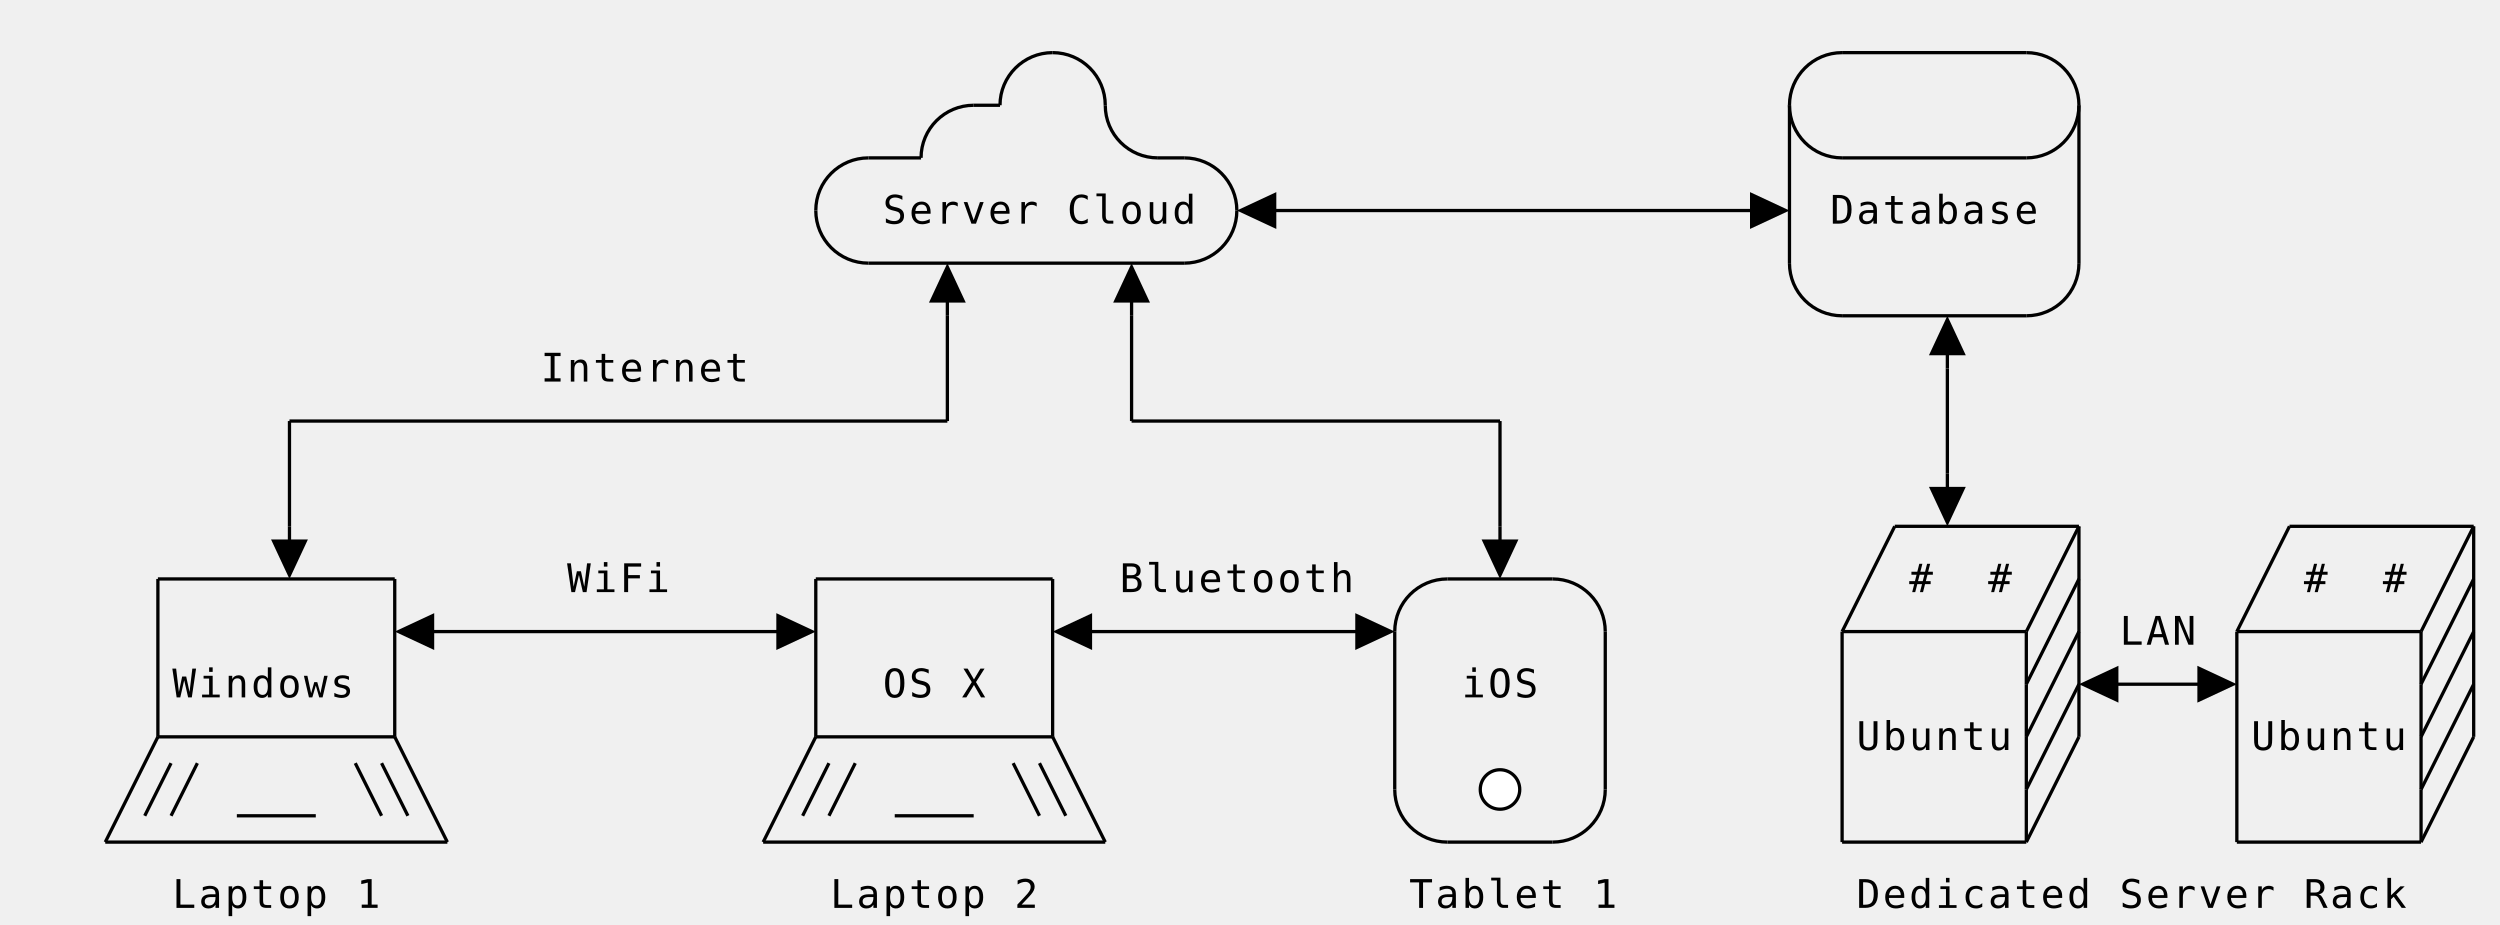
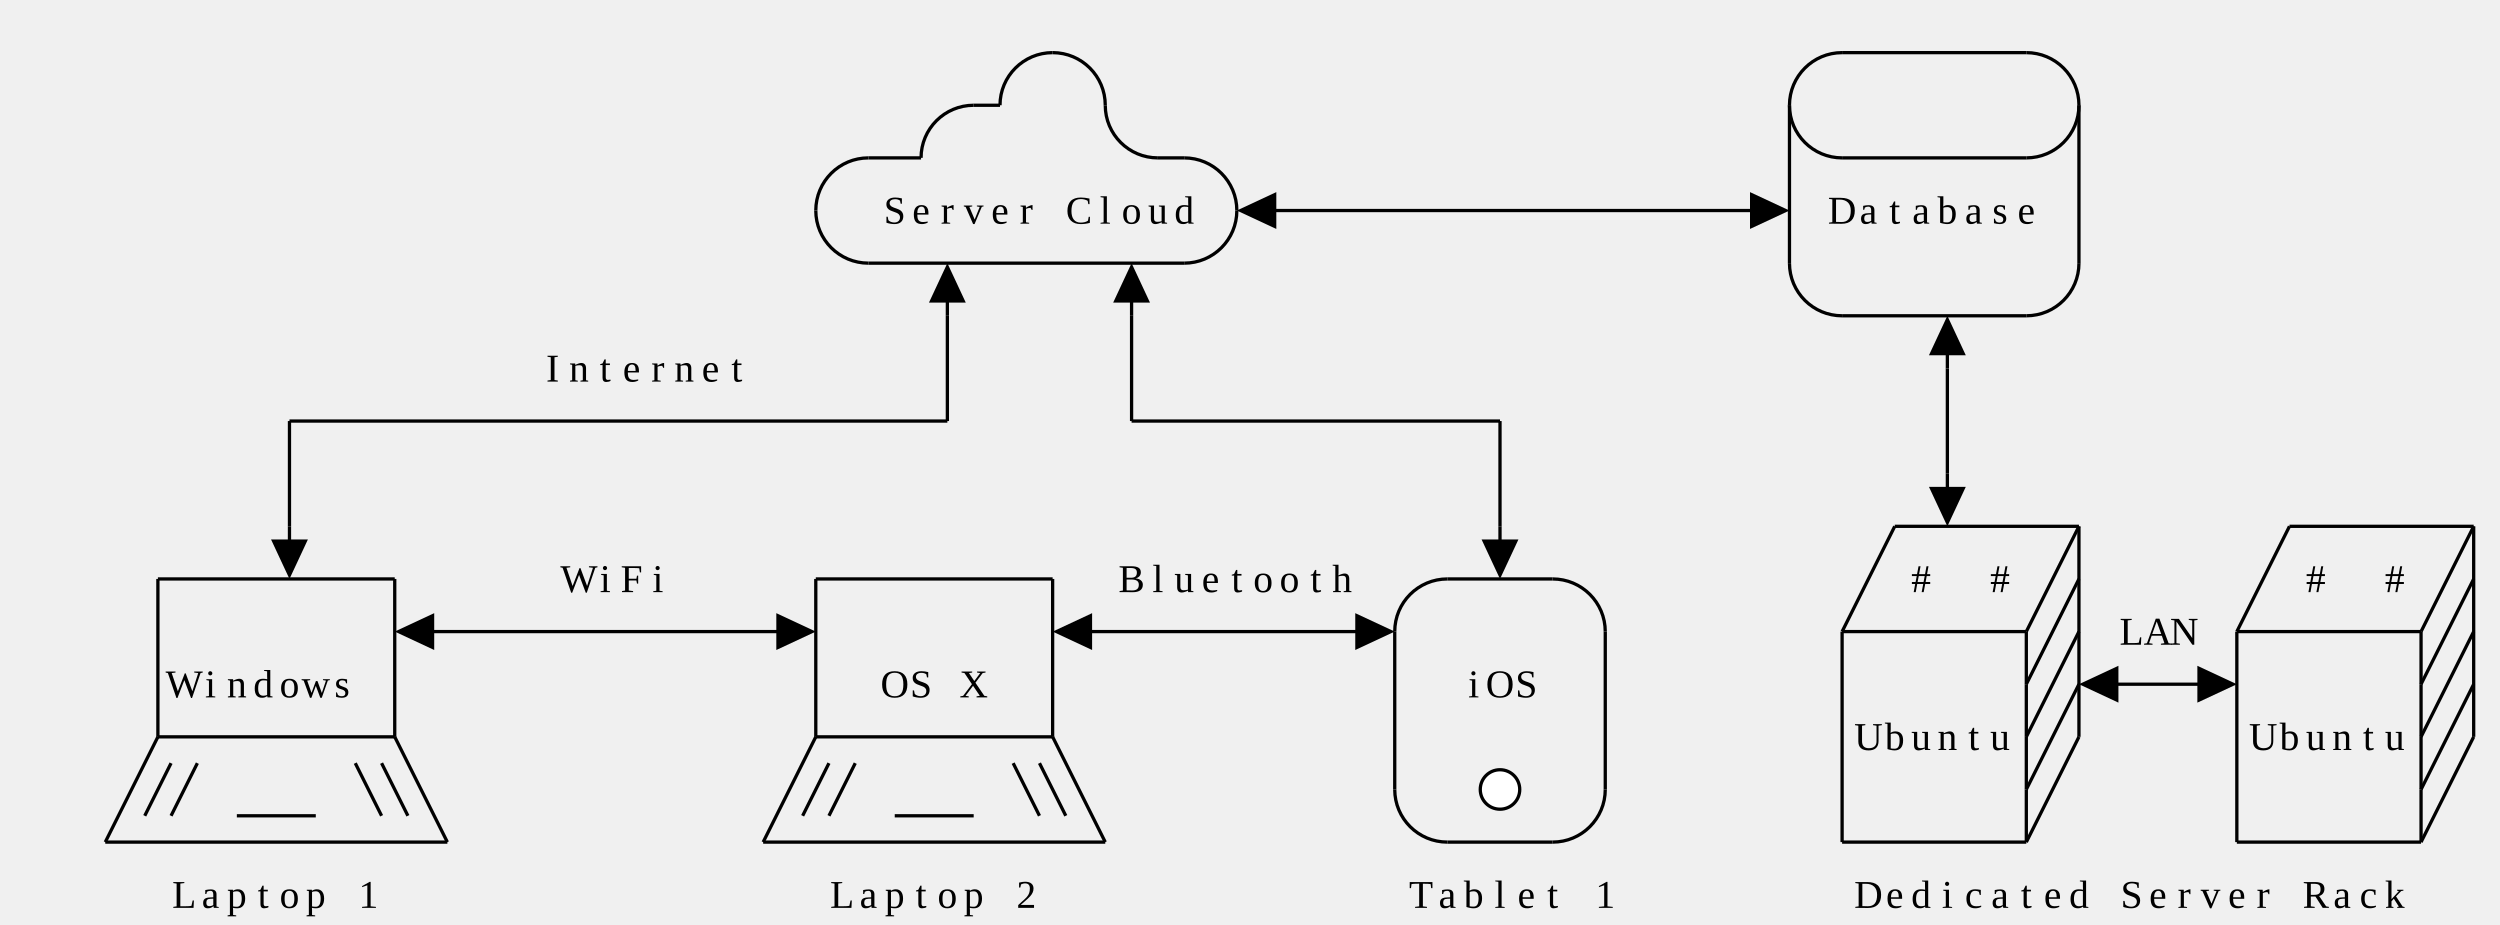
<svg xmlns="http://www.w3.org/2000/svg" class="diagram" version="1.1" height="281" width="760">
  <g transform="translate(8,16)">
-     <path d="M 552,0 L 608,0" style="fill:none;stroke:#000;" />
-     <path d="M 288,16 L 296,16" style="fill:none;stroke:#000;" />
-     <path d="M 256,32 L 272,32" style="fill:none;stroke:#000;" />
-     <path d="M 344,32 L 352,32" style="fill:none;stroke:#000;" />
-     <path d="M 552,32 L 608,32" style="fill:none;stroke:#000;" />
-     <path d="M 376,48 L 528,48" style="fill:none;stroke:#000;" />
-     <path d="M 256,64 L 352,64" style="fill:none;stroke:#000;" />
-     <path d="M 552,80 L 608,80" style="fill:none;stroke:#000;" />
-     <path d="M 80,112 L 280,112" style="fill:none;stroke:#000;" />
-     <path d="M 336,112 L 448,112" style="fill:none;stroke:#000;" />
-     <path d="M 568,144 L 624,144" style="fill:none;stroke:#000;" />
-     <path d="M 688,144 L 744,144" style="fill:none;stroke:#000;" />
-     <path d="M 40,160 L 112,160" style="fill:none;stroke:#000;" />
-     <path d="M 240,160 L 312,160" style="fill:none;stroke:#000;" />
-     <path d="M 432,160 L 464,160" style="fill:none;stroke:#000;" />
-     <path d="M 120,176 L 232,176" style="fill:none;stroke:#000;" />
-     <path d="M 320,176 L 408,176" style="fill:none;stroke:#000;" />
-     <path d="M 552,176 L 608,176" style="fill:none;stroke:#000;" />
-     <path d="M 672,176 L 728,176" style="fill:none;stroke:#000;" />
-     <path d="M 632,192 L 664,192" style="fill:none;stroke:#000;" />
-     <path d="M 40,208 L 112,208" style="fill:none;stroke:#000;" />
-     <path d="M 240,208 L 312,208" style="fill:none;stroke:#000;" />
-     <path d="M 24,240 L 128,240" style="fill:none;stroke:#000;" />
-     <path d="M 224,240 L 328,240" style="fill:none;stroke:#000;" />
-     <path d="M 432,240 L 464,240" style="fill:none;stroke:#000;" />
-     <path d="M 552,240 L 608,240" style="fill:none;stroke:#000;" />
-     <path d="M 672,240 L 728,240" style="fill:none;stroke:#000;" />
-     <path d="M 64,232 L 88,232" style="fill:none;stroke:#000;" />
-     <path d="M 264,232 L 288,232" style="fill:none;stroke:#000;" />
-     <path d="M 40,160 L 40,208" style="fill:none;stroke:#000;" />
-     <path d="M 80,112 L 80,144" style="fill:none;stroke:#000;" />
-     <path d="M 112,160 L 112,208" style="fill:none;stroke:#000;" />
-     <path d="M 240,160 L 240,208" style="fill:none;stroke:#000;" />
-     <path d="M 280,80 L 280,112" style="fill:none;stroke:#000;" />
-     <path d="M 312,160 L 312,208" style="fill:none;stroke:#000;" />
-     <path d="M 336,80 L 336,112" style="fill:none;stroke:#000;" />
-     <path d="M 416,176 L 416,224" style="fill:none;stroke:#000;" />
-     <path d="M 448,112 L 448,144" style="fill:none;stroke:#000;" />
-     <path d="M 480,176 L 480,224" style="fill:none;stroke:#000;" />
-     <path d="M 536,16 L 536,64" style="fill:none;stroke:#000;" />
-     <path d="M 552,176 L 552,240" style="fill:none;stroke:#000;" />
-     <path d="M 584,96 L 584,128" style="fill:none;stroke:#000;" />
-     <path d="M 608,176 L 608,192" style="fill:none;stroke:#000;" />
-     <path d="M 608,192 L 608,208" style="fill:none;stroke:#000;" />
-     <path d="M 608,208 L 608,224" style="fill:none;stroke:#000;" />
-     <path d="M 608,224 L 608,240" style="fill:none;stroke:#000;" />
-     <path d="M 624,16 L 624,64" style="fill:none;stroke:#000;" />
-     <path d="M 624,144 L 624,208" style="fill:none;stroke:#000;" />
-     <path d="M 672,176 L 672,240" style="fill:none;stroke:#000;" />
-     <path d="M 728,176 L 728,192" style="fill:none;stroke:#000;" />
-     <path d="M 728,192 L 728,208" style="fill:none;stroke:#000;" />
-     <path d="M 728,208 L 728,224" style="fill:none;stroke:#000;" />
-     <path d="M 728,224 L 728,240" style="fill:none;stroke:#000;" />
-     <path d="M 744,144 L 744,208" style="fill:none;stroke:#000;" />
-     <path d="M 24,240 L 40,208" style="fill:none;stroke:#000;" />
-     <path d="M 36,232 L 44,216" style="fill:none;stroke:#000;" />
-     <path d="M 44,232 L 52,216" style="fill:none;stroke:#000;" />
-     <path d="M 224,240 L 240,208" style="fill:none;stroke:#000;" />
-     <path d="M 236,232 L 244,216" style="fill:none;stroke:#000;" />
-     <path d="M 244,232 L 252,216" style="fill:none;stroke:#000;" />
-     <path d="M 552,176 L 568,144" style="fill:none;stroke:#000;" />
-     <path d="M 608,176 L 624,144" style="fill:none;stroke:#000;" />
-     <path d="M 608,192 L 624,160" style="fill:none;stroke:#000;" />
-     <path d="M 608,208 L 624,176" style="fill:none;stroke:#000;" />
-     <path d="M 608,224 L 624,192" style="fill:none;stroke:#000;" />
-     <path d="M 608,240 L 624,208" style="fill:none;stroke:#000;" />
-     <path d="M 672,176 L 688,144" style="fill:none;stroke:#000;" />
-     <path d="M 728,176 L 744,144" style="fill:none;stroke:#000;" />
-     <path d="M 728,192 L 744,160" style="fill:none;stroke:#000;" />
-     <path d="M 728,208 L 744,176" style="fill:none;stroke:#000;" />
-     <path d="M 728,224 L 744,192" style="fill:none;stroke:#000;" />
-     <path d="M 728,240 L 744,208" style="fill:none;stroke:#000;" />
-     <path d="M 100,216 L 108,232" style="fill:none;stroke:#000;" />
-     <path d="M 108,216 L 116,232" style="fill:none;stroke:#000;" />
-     <path d="M 112,208 L 128,240" style="fill:none;stroke:#000;" />
-     <path d="M 300,216 L 308,232" style="fill:none;stroke:#000;" />
-     <path d="M 308,216 L 316,232" style="fill:none;stroke:#000;" />
-     <path d="M 312,208 L 328,240" style="fill:none;stroke:#000;" />
-     <path d="M 80,144 L 80,152" style="fill:none;stroke:#000;" />
-     <polygon points="96,144 84,138.4 84,149.6" style="fill:#000" transform="rotate(90, 80, 144)" />
-     <polygon points="128,176 116,170.4 116,181.6" style="fill:#000" transform="rotate(180, 120, 176)" />
-     <polygon points="240,176 228,170.4 228,181.6" style="fill:#000" transform="rotate(0, 232, 176)" />
-     <path d="M 280,72 L 280,80" style="fill:none;stroke:#000;" />
-     <polygon points="296,80 284,74.4 284,85.6" style="fill:#000" transform="rotate(270, 280, 80)" />
-     <polygon points="328,176 316,170.4 316,181.6" style="fill:#000" transform="rotate(180, 320, 176)" />
-     <path d="M 336,72 L 336,80" style="fill:none;stroke:#000;" />
-     <polygon points="352,80 340,74.4 340,85.6" style="fill:#000" transform="rotate(270, 336, 80)" />
-     <polygon points="384,48 372,42.4 372,53.6" style="fill:#000" transform="rotate(180, 376, 48)" />
-     <polygon points="416,176 404,170.4 404,181.6" style="fill:#000" transform="rotate(0, 408, 176)" />
-     <path d="M 448,144 L 448,152" style="fill:none;stroke:#000;" />
-     <polygon points="464,144 452,138.4 452,149.6" style="fill:#000" transform="rotate(90, 448, 144)" />
-     <polygon points="536,48 524,42.4 524,53.6" style="fill:#000" transform="rotate(0, 528, 48)" />
-     <path d="M 584,88 L 584,96" style="fill:none;stroke:#000;" />
-     <polygon points="600,96 588,90.4 588,101.6" style="fill:#000" transform="rotate(270, 584, 96)" />
-     <path d="M 584,128 L 584,136" style="fill:none;stroke:#000;" />
-     <polygon points="600,128 588,122.4 588,133.6" style="fill:#000" transform="rotate(90, 584, 128)" />
-     <polygon points="640,192 628,186.4 628,197.6" style="fill:#000" transform="rotate(180, 632, 192)" />
-     <polygon points="672,192 660,186.4 660,197.6" style="fill:#000" transform="rotate(0, 664, 192)" />
-     <path d="M 312,0 A 16,16 0 0,0 296,16" style="fill:none;stroke:#000;" />
-     <path d="M 312,0 A 16,16 0 0,1 328,16" style="fill:none;stroke:#000;" />
-     <path d="M 552,0 A 16,16 0 0,0 536,16" style="fill:none;stroke:#000;" />
-     <path d="M 608,0 A 16,16 0 0,1 624,16" style="fill:none;stroke:#000;" />
-     <path d="M 288,16 A 16,16 0 0,0 272,32" style="fill:none;stroke:#000;" />
-     <path d="M 256,32 A 16,16 0 0,0 240,48" style="fill:none;stroke:#000;" />
-     <path d="M 328,16 A 16,16 0 0,0 344,32" style="fill:none;stroke:#000;" />
-     <path d="M 352,32 A 16,16 0 0,1 368,48" style="fill:none;stroke:#000;" />
-     <path d="M 536,16 A 16,16 0 0,0 552,32" style="fill:none;stroke:#000;" />
-     <path d="M 624,16 A 16,16 0 0,1 608,32" style="fill:none;stroke:#000;" />
-     <path d="M 240,48 A 16,16 0 0,0 256,64" style="fill:none;stroke:#000;" />
-     <path d="M 368,48 A 16,16 0 0,1 352,64" style="fill:none;stroke:#000;" />
-     <path d="M 536,64 A 16,16 0 0,0 552,80" style="fill:none;stroke:#000;" />
-     <path d="M 624,64 A 16,16 0 0,1 608,80" style="fill:none;stroke:#000;" />
-     <path d="M 432,160 A 16,16 0 0,0 416,176" style="fill:none;stroke:#000;" />
-     <path d="M 464,160 A 16,16 0 0,1 480,176" style="fill:none;stroke:#000;" />
-     <path d="M 416,224 A 16,16 0 0,0 432,240" style="fill:none;stroke:#000;" />
-     <path d="M 480,224 A 16,16 0 0,1 464,240" style="fill:none;stroke:#000;" />
-     <circle cx="448" cy="224" r="6" style="fill:#fff;stroke:#000;" />
-     <text text-anchor="middle" font-family="Menlo,Lucida Console,monospace" x="48" y="196" style="fill:#000;font-size:1em">W</text>
-     <text text-anchor="middle" font-family="Menlo,Lucida Console,monospace" x="48" y="260" style="fill:#000;font-size:1em">L</text>
-     <text text-anchor="middle" font-family="Menlo,Lucida Console,monospace" x="56" y="196" style="fill:#000;font-size:1em">i</text>
-     <text text-anchor="middle" font-family="Menlo,Lucida Console,monospace" x="56" y="260" style="fill:#000;font-size:1em">a</text>
-     <text text-anchor="middle" font-family="Menlo,Lucida Console,monospace" x="64" y="196" style="fill:#000;font-size:1em">n</text>
-     <text text-anchor="middle" font-family="Menlo,Lucida Console,monospace" x="64" y="260" style="fill:#000;font-size:1em">p</text>
-     <text text-anchor="middle" font-family="Menlo,Lucida Console,monospace" x="72" y="196" style="fill:#000;font-size:1em">d</text>
-     <text text-anchor="middle" font-family="Menlo,Lucida Console,monospace" x="72" y="260" style="fill:#000;font-size:1em">t</text>
-     <text text-anchor="middle" font-family="Menlo,Lucida Console,monospace" x="80" y="196" style="fill:#000;font-size:1em">o</text>
-     <text text-anchor="middle" font-family="Menlo,Lucida Console,monospace" x="80" y="260" style="fill:#000;font-size:1em">o</text>
-     <text text-anchor="middle" font-family="Menlo,Lucida Console,monospace" x="88" y="196" style="fill:#000;font-size:1em">w</text>
-     <text text-anchor="middle" font-family="Menlo,Lucida Console,monospace" x="88" y="260" style="fill:#000;font-size:1em">p</text>
-     <text text-anchor="middle" font-family="Menlo,Lucida Console,monospace" x="96" y="196" style="fill:#000;font-size:1em">s</text>
-     <text text-anchor="middle" font-family="Menlo,Lucida Console,monospace" x="104" y="260" style="fill:#000;font-size:1em">1</text>
-     <text text-anchor="middle" font-family="Menlo,Lucida Console,monospace" x="160" y="100" style="fill:#000;font-size:1em">I</text>
-     <text text-anchor="middle" font-family="Menlo,Lucida Console,monospace" x="168" y="100" style="fill:#000;font-size:1em">n</text>
-     <text text-anchor="middle" font-family="Menlo,Lucida Console,monospace" x="168" y="164" style="fill:#000;font-size:1em">W</text>
-     <text text-anchor="middle" font-family="Menlo,Lucida Console,monospace" x="176" y="100" style="fill:#000;font-size:1em">t</text>
-     <text text-anchor="middle" font-family="Menlo,Lucida Console,monospace" x="176" y="164" style="fill:#000;font-size:1em">i</text>
-     <text text-anchor="middle" font-family="Menlo,Lucida Console,monospace" x="184" y="100" style="fill:#000;font-size:1em">e</text>
-     <text text-anchor="middle" font-family="Menlo,Lucida Console,monospace" x="184" y="164" style="fill:#000;font-size:1em">F</text>
-     <text text-anchor="middle" font-family="Menlo,Lucida Console,monospace" x="192" y="100" style="fill:#000;font-size:1em">r</text>
-     <text text-anchor="middle" font-family="Menlo,Lucida Console,monospace" x="192" y="164" style="fill:#000;font-size:1em">i</text>
-     <text text-anchor="middle" font-family="Menlo,Lucida Console,monospace" x="200" y="100" style="fill:#000;font-size:1em">n</text>
-     <text text-anchor="middle" font-family="Menlo,Lucida Console,monospace" x="208" y="100" style="fill:#000;font-size:1em">e</text>
-     <text text-anchor="middle" font-family="Menlo,Lucida Console,monospace" x="216" y="100" style="fill:#000;font-size:1em">t</text>
-     <text text-anchor="middle" font-family="Menlo,Lucida Console,monospace" x="248" y="260" style="fill:#000;font-size:1em">L</text>
-     <text text-anchor="middle" font-family="Menlo,Lucida Console,monospace" x="256" y="260" style="fill:#000;font-size:1em">a</text>
-     <text text-anchor="middle" font-family="Menlo,Lucida Console,monospace" x="264" y="52" style="fill:#000;font-size:1em">S</text>
-     <text text-anchor="middle" font-family="Menlo,Lucida Console,monospace" x="264" y="196" style="fill:#000;font-size:1em">O</text>
-     <text text-anchor="middle" font-family="Menlo,Lucida Console,monospace" x="264" y="260" style="fill:#000;font-size:1em">p</text>
-     <text text-anchor="middle" font-family="Menlo,Lucida Console,monospace" x="272" y="52" style="fill:#000;font-size:1em">e</text>
-     <text text-anchor="middle" font-family="Menlo,Lucida Console,monospace" x="272" y="196" style="fill:#000;font-size:1em">S</text>
-     <text text-anchor="middle" font-family="Menlo,Lucida Console,monospace" x="272" y="260" style="fill:#000;font-size:1em">t</text>
-     <text text-anchor="middle" font-family="Menlo,Lucida Console,monospace" x="280" y="52" style="fill:#000;font-size:1em">r</text>
-     <text text-anchor="middle" font-family="Menlo,Lucida Console,monospace" x="280" y="260" style="fill:#000;font-size:1em">o</text>
-     <text text-anchor="middle" font-family="Menlo,Lucida Console,monospace" x="288" y="52" style="fill:#000;font-size:1em">v</text>
-     <text text-anchor="middle" font-family="Menlo,Lucida Console,monospace" x="288" y="196" style="fill:#000;font-size:1em">X</text>
-     <text text-anchor="middle" font-family="Menlo,Lucida Console,monospace" x="288" y="260" style="fill:#000;font-size:1em">p</text>
-     <text text-anchor="middle" font-family="Menlo,Lucida Console,monospace" x="296" y="52" style="fill:#000;font-size:1em">e</text>
-     <text text-anchor="middle" font-family="Menlo,Lucida Console,monospace" x="304" y="52" style="fill:#000;font-size:1em">r</text>
-     <text text-anchor="middle" font-family="Menlo,Lucida Console,monospace" x="304" y="260" style="fill:#000;font-size:1em">2</text>
-     <text text-anchor="middle" font-family="Menlo,Lucida Console,monospace" x="320" y="52" style="fill:#000;font-size:1em">C</text>
-     <text text-anchor="middle" font-family="Menlo,Lucida Console,monospace" x="328" y="52" style="fill:#000;font-size:1em">l</text>
-     <text text-anchor="middle" font-family="Menlo,Lucida Console,monospace" x="336" y="52" style="fill:#000;font-size:1em">o</text>
-     <text text-anchor="middle" font-family="Menlo,Lucida Console,monospace" x="336" y="164" style="fill:#000;font-size:1em">B</text>
-     <text text-anchor="middle" font-family="Menlo,Lucida Console,monospace" x="344" y="52" style="fill:#000;font-size:1em">u</text>
-     <text text-anchor="middle" font-family="Menlo,Lucida Console,monospace" x="344" y="164" style="fill:#000;font-size:1em">l</text>
-     <text text-anchor="middle" font-family="Menlo,Lucida Console,monospace" x="352" y="52" style="fill:#000;font-size:1em">d</text>
-     <text text-anchor="middle" font-family="Menlo,Lucida Console,monospace" x="352" y="164" style="fill:#000;font-size:1em">u</text>
-     <text text-anchor="middle" font-family="Menlo,Lucida Console,monospace" x="360" y="164" style="fill:#000;font-size:1em">e</text>
-     <text text-anchor="middle" font-family="Menlo,Lucida Console,monospace" x="368" y="164" style="fill:#000;font-size:1em">t</text>
-     <text text-anchor="middle" font-family="Menlo,Lucida Console,monospace" x="376" y="164" style="fill:#000;font-size:1em">o</text>
-     <text text-anchor="middle" font-family="Menlo,Lucida Console,monospace" x="384" y="164" style="fill:#000;font-size:1em">o</text>
-     <text text-anchor="middle" font-family="Menlo,Lucida Console,monospace" x="392" y="164" style="fill:#000;font-size:1em">t</text>
-     <text text-anchor="middle" font-family="Menlo,Lucida Console,monospace" x="400" y="164" style="fill:#000;font-size:1em">h</text>
-     <text text-anchor="middle" font-family="Menlo,Lucida Console,monospace" x="424" y="260" style="fill:#000;font-size:1em">T</text>
-     <text text-anchor="middle" font-family="Menlo,Lucida Console,monospace" x="432" y="260" style="fill:#000;font-size:1em">a</text>
-     <text text-anchor="middle" font-family="Menlo,Lucida Console,monospace" x="440" y="196" style="fill:#000;font-size:1em">i</text>
-     <text text-anchor="middle" font-family="Menlo,Lucida Console,monospace" x="440" y="260" style="fill:#000;font-size:1em">b</text>
-     <text text-anchor="middle" font-family="Menlo,Lucida Console,monospace" x="448" y="196" style="fill:#000;font-size:1em">O</text>
-     <text text-anchor="middle" font-family="Menlo,Lucida Console,monospace" x="448" y="260" style="fill:#000;font-size:1em">l</text>
-     <text text-anchor="middle" font-family="Menlo,Lucida Console,monospace" x="456" y="196" style="fill:#000;font-size:1em">S</text>
-     <text text-anchor="middle" font-family="Menlo,Lucida Console,monospace" x="456" y="260" style="fill:#000;font-size:1em">e</text>
-     <text text-anchor="middle" font-family="Menlo,Lucida Console,monospace" x="464" y="260" style="fill:#000;font-size:1em">t</text>
-     <text text-anchor="middle" font-family="Menlo,Lucida Console,monospace" x="480" y="260" style="fill:#000;font-size:1em">1</text>
-     <text text-anchor="middle" font-family="Menlo,Lucida Console,monospace" x="552" y="52" style="fill:#000;font-size:1em">D</text>
-     <text text-anchor="middle" font-family="Menlo,Lucida Console,monospace" x="560" y="52" style="fill:#000;font-size:1em">a</text>
-     <text text-anchor="middle" font-family="Menlo,Lucida Console,monospace" x="560" y="212" style="fill:#000;font-size:1em">U</text>
-     <text text-anchor="middle" font-family="Menlo,Lucida Console,monospace" x="560" y="260" style="fill:#000;font-size:1em">D</text>
-     <text text-anchor="middle" font-family="Menlo,Lucida Console,monospace" x="568" y="52" style="fill:#000;font-size:1em">t</text>
-     <text text-anchor="middle" font-family="Menlo,Lucida Console,monospace" x="568" y="212" style="fill:#000;font-size:1em">b</text>
-     <text text-anchor="middle" font-family="Menlo,Lucida Console,monospace" x="568" y="260" style="fill:#000;font-size:1em">e</text>
-     <text text-anchor="middle" font-family="Menlo,Lucida Console,monospace" x="576" y="52" style="fill:#000;font-size:1em">a</text>
-     <text text-anchor="middle" font-family="Menlo,Lucida Console,monospace" x="576" y="164" style="fill:#000;font-size:1em">#</text>
-     <text text-anchor="middle" font-family="Menlo,Lucida Console,monospace" x="576" y="212" style="fill:#000;font-size:1em">u</text>
-     <text text-anchor="middle" font-family="Menlo,Lucida Console,monospace" x="576" y="260" style="fill:#000;font-size:1em">d</text>
-     <text text-anchor="middle" font-family="Menlo,Lucida Console,monospace" x="584" y="52" style="fill:#000;font-size:1em">b</text>
-     <text text-anchor="middle" font-family="Menlo,Lucida Console,monospace" x="584" y="212" style="fill:#000;font-size:1em">n</text>
-     <text text-anchor="middle" font-family="Menlo,Lucida Console,monospace" x="584" y="260" style="fill:#000;font-size:1em">i</text>
-     <text text-anchor="middle" font-family="Menlo,Lucida Console,monospace" x="592" y="52" style="fill:#000;font-size:1em">a</text>
-     <text text-anchor="middle" font-family="Menlo,Lucida Console,monospace" x="592" y="212" style="fill:#000;font-size:1em">t</text>
-     <text text-anchor="middle" font-family="Menlo,Lucida Console,monospace" x="592" y="260" style="fill:#000;font-size:1em">c</text>
-     <text text-anchor="middle" font-family="Menlo,Lucida Console,monospace" x="600" y="52" style="fill:#000;font-size:1em">s</text>
-     <text text-anchor="middle" font-family="Menlo,Lucida Console,monospace" x="600" y="164" style="fill:#000;font-size:1em">#</text>
-     <text text-anchor="middle" font-family="Menlo,Lucida Console,monospace" x="600" y="212" style="fill:#000;font-size:1em">u</text>
-     <text text-anchor="middle" font-family="Menlo,Lucida Console,monospace" x="600" y="260" style="fill:#000;font-size:1em">a</text>
-     <text text-anchor="middle" font-family="Menlo,Lucida Console,monospace" x="608" y="52" style="fill:#000;font-size:1em">e</text>
-     <text text-anchor="middle" font-family="Menlo,Lucida Console,monospace" x="608" y="260" style="fill:#000;font-size:1em">t</text>
-     <text text-anchor="middle" font-family="Menlo,Lucida Console,monospace" x="616" y="260" style="fill:#000;font-size:1em">e</text>
-     <text text-anchor="middle" font-family="Menlo,Lucida Console,monospace" x="624" y="260" style="fill:#000;font-size:1em">d</text>
-     <text text-anchor="middle" font-family="Menlo,Lucida Console,monospace" x="640" y="180" style="fill:#000;font-size:1em">L</text>
-     <text text-anchor="middle" font-family="Menlo,Lucida Console,monospace" x="640" y="260" style="fill:#000;font-size:1em">S</text>
-     <text text-anchor="middle" font-family="Menlo,Lucida Console,monospace" x="648" y="180" style="fill:#000;font-size:1em">A</text>
-     <text text-anchor="middle" font-family="Menlo,Lucida Console,monospace" x="648" y="260" style="fill:#000;font-size:1em">e</text>
-     <text text-anchor="middle" font-family="Menlo,Lucida Console,monospace" x="656" y="180" style="fill:#000;font-size:1em">N</text>
-     <text text-anchor="middle" font-family="Menlo,Lucida Console,monospace" x="656" y="260" style="fill:#000;font-size:1em">r</text>
-     <text text-anchor="middle" font-family="Menlo,Lucida Console,monospace" x="664" y="260" style="fill:#000;font-size:1em">v</text>
-     <text text-anchor="middle" font-family="Menlo,Lucida Console,monospace" x="672" y="260" style="fill:#000;font-size:1em">e</text>
-     <text text-anchor="middle" font-family="Menlo,Lucida Console,monospace" x="680" y="212" style="fill:#000;font-size:1em">U</text>
-     <text text-anchor="middle" font-family="Menlo,Lucida Console,monospace" x="680" y="260" style="fill:#000;font-size:1em">r</text>
-     <text text-anchor="middle" font-family="Menlo,Lucida Console,monospace" x="688" y="212" style="fill:#000;font-size:1em">b</text>
-     <text text-anchor="middle" font-family="Menlo,Lucida Console,monospace" x="696" y="164" style="fill:#000;font-size:1em">#</text>
-     <text text-anchor="middle" font-family="Menlo,Lucida Console,monospace" x="696" y="212" style="fill:#000;font-size:1em">u</text>
-     <text text-anchor="middle" font-family="Menlo,Lucida Console,monospace" x="696" y="260" style="fill:#000;font-size:1em">R</text>
-     <text text-anchor="middle" font-family="Menlo,Lucida Console,monospace" x="704" y="212" style="fill:#000;font-size:1em">n</text>
-     <text text-anchor="middle" font-family="Menlo,Lucida Console,monospace" x="704" y="260" style="fill:#000;font-size:1em">a</text>
-     <text text-anchor="middle" font-family="Menlo,Lucida Console,monospace" x="712" y="212" style="fill:#000;font-size:1em">t</text>
-     <text text-anchor="middle" font-family="Menlo,Lucida Console,monospace" x="712" y="260" style="fill:#000;font-size:1em">c</text>
-     <text text-anchor="middle" font-family="Menlo,Lucida Console,monospace" x="720" y="164" style="fill:#000;font-size:1em">#</text>
-     <text text-anchor="middle" font-family="Menlo,Lucida Console,monospace" x="720" y="212" style="fill:#000;font-size:1em">u</text>
-     <text text-anchor="middle" font-family="Menlo,Lucida Console,monospace" x="720" y="260" style="fill:#000;font-size:1em">k</text>
+     <path d="M 552,0 L 608,0" fill="none" stroke="currentColor" />
+     <path d="M 288,16 L 296,16" fill="none" stroke="currentColor" />
+     <path d="M 256,32 L 272,32" fill="none" stroke="currentColor" />
+     <path d="M 344,32 L 352,32" fill="none" stroke="currentColor" />
+     <path d="M 552,32 L 608,32" fill="none" stroke="currentColor" />
+     <path d="M 376,48 L 528,48" fill="none" stroke="currentColor" />
+     <path d="M 256,64 L 352,64" fill="none" stroke="currentColor" />
+     <path d="M 552,80 L 608,80" fill="none" stroke="currentColor" />
+     <path d="M 80,112 L 280,112" fill="none" stroke="currentColor" />
+     <path d="M 336,112 L 448,112" fill="none" stroke="currentColor" />
+     <path d="M 568,144 L 624,144" fill="none" stroke="currentColor" />
+     <path d="M 688,144 L 744,144" fill="none" stroke="currentColor" />
+     <path d="M 40,160 L 112,160" fill="none" stroke="currentColor" />
+     <path d="M 240,160 L 312,160" fill="none" stroke="currentColor" />
+     <path d="M 432,160 L 464,160" fill="none" stroke="currentColor" />
+     <path d="M 120,176 L 232,176" fill="none" stroke="currentColor" />
+     <path d="M 320,176 L 408,176" fill="none" stroke="currentColor" />
+     <path d="M 552,176 L 608,176" fill="none" stroke="currentColor" />
+     <path d="M 672,176 L 728,176" fill="none" stroke="currentColor" />
+     <path d="M 632,192 L 664,192" fill="none" stroke="currentColor" />
+     <path d="M 40,208 L 112,208" fill="none" stroke="currentColor" />
+     <path d="M 240,208 L 312,208" fill="none" stroke="currentColor" />
+     <path d="M 24,240 L 128,240" fill="none" stroke="currentColor" />
+     <path d="M 224,240 L 328,240" fill="none" stroke="currentColor" />
+     <path d="M 432,240 L 464,240" fill="none" stroke="currentColor" />
+     <path d="M 552,240 L 608,240" fill="none" stroke="currentColor" />
+     <path d="M 672,240 L 728,240" fill="none" stroke="currentColor" />
+     <path d="M 64,232 L 88,232" fill="none" stroke="currentColor" />
+     <path d="M 264,232 L 288,232" fill="none" stroke="currentColor" />
+     <path d="M 40,160 L 40,208" fill="none" stroke="currentColor" />
+     <path d="M 80,112 L 80,144" fill="none" stroke="currentColor" />
+     <path d="M 112,160 L 112,208" fill="none" stroke="currentColor" />
+     <path d="M 240,160 L 240,208" fill="none" stroke="currentColor" />
+     <path d="M 280,80 L 280,112" fill="none" stroke="currentColor" />
+     <path d="M 312,160 L 312,208" fill="none" stroke="currentColor" />
+     <path d="M 336,80 L 336,112" fill="none" stroke="currentColor" />
+     <path d="M 416,176 L 416,224" fill="none" stroke="currentColor" />
+     <path d="M 448,112 L 448,144" fill="none" stroke="currentColor" />
+     <path d="M 480,176 L 480,224" fill="none" stroke="currentColor" />
+     <path d="M 536,16 L 536,64" fill="none" stroke="currentColor" />
+     <path d="M 552,176 L 552,240" fill="none" stroke="currentColor" />
+     <path d="M 584,96 L 584,128" fill="none" stroke="currentColor" />
+     <path d="M 608,176 L 608,192" fill="none" stroke="currentColor" />
+     <path d="M 608,192 L 608,208" fill="none" stroke="currentColor" />
+     <path d="M 608,208 L 608,224" fill="none" stroke="currentColor" />
+     <path d="M 608,224 L 608,240" fill="none" stroke="currentColor" />
+     <path d="M 624,16 L 624,64" fill="none" stroke="currentColor" />
+     <path d="M 624,144 L 624,208" fill="none" stroke="currentColor" />
+     <path d="M 672,176 L 672,240" fill="none" stroke="currentColor" />
+     <path d="M 728,176 L 728,192" fill="none" stroke="currentColor" />
+     <path d="M 728,192 L 728,208" fill="none" stroke="currentColor" />
+     <path d="M 728,208 L 728,224" fill="none" stroke="currentColor" />
+     <path d="M 728,224 L 728,240" fill="none" stroke="currentColor" />
+     <path d="M 744,144 L 744,208" fill="none" stroke="currentColor" />
+     <path d="M 24,240 L 40,208" fill="none" stroke="currentColor" />
+     <path d="M 36,232 L 44,216" fill="none" stroke="currentColor" />
+     <path d="M 44,232 L 52,216" fill="none" stroke="currentColor" />
+     <path d="M 224,240 L 240,208" fill="none" stroke="currentColor" />
+     <path d="M 236,232 L 244,216" fill="none" stroke="currentColor" />
+     <path d="M 244,232 L 252,216" fill="none" stroke="currentColor" />
+     <path d="M 552,176 L 568,144" fill="none" stroke="currentColor" />
+     <path d="M 608,176 L 624,144" fill="none" stroke="currentColor" />
+     <path d="M 608,192 L 624,160" fill="none" stroke="currentColor" />
+     <path d="M 608,208 L 624,176" fill="none" stroke="currentColor" />
+     <path d="M 608,224 L 624,192" fill="none" stroke="currentColor" />
+     <path d="M 608,240 L 624,208" fill="none" stroke="currentColor" />
+     <path d="M 672,176 L 688,144" fill="none" stroke="currentColor" />
+     <path d="M 728,176 L 744,144" fill="none" stroke="currentColor" />
+     <path d="M 728,192 L 744,160" fill="none" stroke="currentColor" />
+     <path d="M 728,208 L 744,176" fill="none" stroke="currentColor" />
+     <path d="M 728,224 L 744,192" fill="none" stroke="currentColor" />
+     <path d="M 728,240 L 744,208" fill="none" stroke="currentColor" />
+     <path d="M 100,216 L 108,232" fill="none" stroke="currentColor" />
+     <path d="M 108,216 L 116,232" fill="none" stroke="currentColor" />
+     <path d="M 112,208 L 128,240" fill="none" stroke="currentColor" />
+     <path d="M 300,216 L 308,232" fill="none" stroke="currentColor" />
+     <path d="M 308,216 L 316,232" fill="none" stroke="currentColor" />
+     <path d="M 312,208 L 328,240" fill="none" stroke="currentColor" />
+     <path d="M 80,144 L 80,152" fill="none" stroke="currentColor" />
+     <polygon points="96,144 84,138.4 84,149.6" fill="currentColor" transform="rotate(90, 80, 144)" />
+     <polygon points="128,176 116,170.4 116,181.6" fill="currentColor" transform="rotate(180, 120, 176)" />
+     <polygon points="240,176 228,170.4 228,181.6" fill="currentColor" transform="rotate(0, 232, 176)" />
+     <path d="M 280,72 L 280,80" fill="none" stroke="currentColor" />
+     <polygon points="296,80 284,74.4 284,85.6" fill="currentColor" transform="rotate(270, 280, 80)" />
+     <polygon points="328,176 316,170.4 316,181.6" fill="currentColor" transform="rotate(180, 320, 176)" />
+     <path d="M 336,72 L 336,80" fill="none" stroke="currentColor" />
+     <polygon points="352,80 340,74.4 340,85.6" fill="currentColor" transform="rotate(270, 336, 80)" />
+     <polygon points="384,48 372,42.4 372,53.6" fill="currentColor" transform="rotate(180, 376, 48)" />
+     <polygon points="416,176 404,170.4 404,181.6" fill="currentColor" transform="rotate(0, 408, 176)" />
+     <path d="M 448,144 L 448,152" fill="none" stroke="currentColor" />
+     <polygon points="464,144 452,138.4 452,149.6" fill="currentColor" transform="rotate(90, 448, 144)" />
+     <polygon points="536,48 524,42.4 524,53.6" fill="currentColor" transform="rotate(0, 528, 48)" />
+     <path d="M 584,88 L 584,96" fill="none" stroke="currentColor" />
+     <polygon points="600,96 588,90.4 588,101.6" fill="currentColor" transform="rotate(270, 584, 96)" />
+     <path d="M 584,128 L 584,136" fill="none" stroke="currentColor" />
+     <polygon points="600,128 588,122.4 588,133.6" fill="currentColor" transform="rotate(90, 584, 128)" />
+     <polygon points="640,192 628,186.4 628,197.6" fill="currentColor" transform="rotate(180, 632, 192)" />
+     <polygon points="672,192 660,186.4 660,197.6" fill="currentColor" transform="rotate(0, 664, 192)" />
+     <path d="M 312,0 A 16,16 0 0,0 296,16" fill="none" stroke="currentColor" />
+     <path d="M 312,0 A 16,16 0 0,1 328,16" fill="none" stroke="currentColor" />
+     <path d="M 552,0 A 16,16 0 0,0 536,16" fill="none" stroke="currentColor" />
+     <path d="M 608,0 A 16,16 0 0,1 624,16" fill="none" stroke="currentColor" />
+     <path d="M 288,16 A 16,16 0 0,0 272,32" fill="none" stroke="currentColor" />
+     <path d="M 256,32 A 16,16 0 0,0 240,48" fill="none" stroke="currentColor" />
+     <path d="M 328,16 A 16,16 0 0,0 344,32" fill="none" stroke="currentColor" />
+     <path d="M 352,32 A 16,16 0 0,1 368,48" fill="none" stroke="currentColor" />
+     <path d="M 536,16 A 16,16 0 0,0 552,32" fill="none" stroke="currentColor" />
+     <path d="M 624,16 A 16,16 0 0,1 608,32" fill="none" stroke="currentColor" />
+     <path d="M 240,48 A 16,16 0 0,0 256,64" fill="none" stroke="currentColor" />
+     <path d="M 368,48 A 16,16 0 0,1 352,64" fill="none" stroke="currentColor" />
+     <path d="M 536,64 A 16,16 0 0,0 552,80" fill="none" stroke="currentColor" />
+     <path d="M 624,64 A 16,16 0 0,1 608,80" fill="none" stroke="currentColor" />
+     <path d="M 432,160 A 16,16 0 0,0 416,176" fill="none" stroke="currentColor" />
+     <path d="M 464,160 A 16,16 0 0,1 480,176" fill="none" stroke="currentColor" />
+     <path d="M 416,224 A 16,16 0 0,0 432,240" fill="none" stroke="currentColor" />
+     <path d="M 480,224 A 16,16 0 0,1 464,240" fill="none" stroke="currentColor" />
+     <circle cx="448" cy="224" r="6" stroke="currentColor" fill="#fff" />
+     <text text-anchor="middle" x="48" y="196" fill="currentColor" style="font-size:1em">W</text>
+     <text text-anchor="middle" x="48" y="260" fill="currentColor" style="font-size:1em">L</text>
+     <text text-anchor="middle" x="56" y="196" fill="currentColor" style="font-size:1em">i</text>
+     <text text-anchor="middle" x="56" y="260" fill="currentColor" style="font-size:1em">a</text>
+     <text text-anchor="middle" x="64" y="196" fill="currentColor" style="font-size:1em">n</text>
+     <text text-anchor="middle" x="64" y="260" fill="currentColor" style="font-size:1em">p</text>
+     <text text-anchor="middle" x="72" y="196" fill="currentColor" style="font-size:1em">d</text>
+     <text text-anchor="middle" x="72" y="260" fill="currentColor" style="font-size:1em">t</text>
+     <text text-anchor="middle" x="80" y="196" fill="currentColor" style="font-size:1em">o</text>
+     <text text-anchor="middle" x="80" y="260" fill="currentColor" style="font-size:1em">o</text>
+     <text text-anchor="middle" x="88" y="196" fill="currentColor" style="font-size:1em">w</text>
+     <text text-anchor="middle" x="88" y="260" fill="currentColor" style="font-size:1em">p</text>
+     <text text-anchor="middle" x="96" y="196" fill="currentColor" style="font-size:1em">s</text>
+     <text text-anchor="middle" x="104" y="260" fill="currentColor" style="font-size:1em">1</text>
+     <text text-anchor="middle" x="160" y="100" fill="currentColor" style="font-size:1em">I</text>
+     <text text-anchor="middle" x="168" y="100" fill="currentColor" style="font-size:1em">n</text>
+     <text text-anchor="middle" x="168" y="164" fill="currentColor" style="font-size:1em">W</text>
+     <text text-anchor="middle" x="176" y="100" fill="currentColor" style="font-size:1em">t</text>
+     <text text-anchor="middle" x="176" y="164" fill="currentColor" style="font-size:1em">i</text>
+     <text text-anchor="middle" x="184" y="100" fill="currentColor" style="font-size:1em">e</text>
+     <text text-anchor="middle" x="184" y="164" fill="currentColor" style="font-size:1em">F</text>
+     <text text-anchor="middle" x="192" y="100" fill="currentColor" style="font-size:1em">r</text>
+     <text text-anchor="middle" x="192" y="164" fill="currentColor" style="font-size:1em">i</text>
+     <text text-anchor="middle" x="200" y="100" fill="currentColor" style="font-size:1em">n</text>
+     <text text-anchor="middle" x="208" y="100" fill="currentColor" style="font-size:1em">e</text>
+     <text text-anchor="middle" x="216" y="100" fill="currentColor" style="font-size:1em">t</text>
+     <text text-anchor="middle" x="248" y="260" fill="currentColor" style="font-size:1em">L</text>
+     <text text-anchor="middle" x="256" y="260" fill="currentColor" style="font-size:1em">a</text>
+     <text text-anchor="middle" x="264" y="52" fill="currentColor" style="font-size:1em">S</text>
+     <text text-anchor="middle" x="264" y="196" fill="currentColor" style="font-size:1em">O</text>
+     <text text-anchor="middle" x="264" y="260" fill="currentColor" style="font-size:1em">p</text>
+     <text text-anchor="middle" x="272" y="52" fill="currentColor" style="font-size:1em">e</text>
+     <text text-anchor="middle" x="272" y="196" fill="currentColor" style="font-size:1em">S</text>
+     <text text-anchor="middle" x="272" y="260" fill="currentColor" style="font-size:1em">t</text>
+     <text text-anchor="middle" x="280" y="52" fill="currentColor" style="font-size:1em">r</text>
+     <text text-anchor="middle" x="280" y="260" fill="currentColor" style="font-size:1em">o</text>
+     <text text-anchor="middle" x="288" y="52" fill="currentColor" style="font-size:1em">v</text>
+     <text text-anchor="middle" x="288" y="196" fill="currentColor" style="font-size:1em">X</text>
+     <text text-anchor="middle" x="288" y="260" fill="currentColor" style="font-size:1em">p</text>
+     <text text-anchor="middle" x="296" y="52" fill="currentColor" style="font-size:1em">e</text>
+     <text text-anchor="middle" x="304" y="52" fill="currentColor" style="font-size:1em">r</text>
+     <text text-anchor="middle" x="304" y="260" fill="currentColor" style="font-size:1em">2</text>
+     <text text-anchor="middle" x="320" y="52" fill="currentColor" style="font-size:1em">C</text>
+     <text text-anchor="middle" x="328" y="52" fill="currentColor" style="font-size:1em">l</text>
+     <text text-anchor="middle" x="336" y="52" fill="currentColor" style="font-size:1em">o</text>
+     <text text-anchor="middle" x="336" y="164" fill="currentColor" style="font-size:1em">B</text>
+     <text text-anchor="middle" x="344" y="52" fill="currentColor" style="font-size:1em">u</text>
+     <text text-anchor="middle" x="344" y="164" fill="currentColor" style="font-size:1em">l</text>
+     <text text-anchor="middle" x="352" y="52" fill="currentColor" style="font-size:1em">d</text>
+     <text text-anchor="middle" x="352" y="164" fill="currentColor" style="font-size:1em">u</text>
+     <text text-anchor="middle" x="360" y="164" fill="currentColor" style="font-size:1em">e</text>
+     <text text-anchor="middle" x="368" y="164" fill="currentColor" style="font-size:1em">t</text>
+     <text text-anchor="middle" x="376" y="164" fill="currentColor" style="font-size:1em">o</text>
+     <text text-anchor="middle" x="384" y="164" fill="currentColor" style="font-size:1em">o</text>
+     <text text-anchor="middle" x="392" y="164" fill="currentColor" style="font-size:1em">t</text>
+     <text text-anchor="middle" x="400" y="164" fill="currentColor" style="font-size:1em">h</text>
+     <text text-anchor="middle" x="424" y="260" fill="currentColor" style="font-size:1em">T</text>
+     <text text-anchor="middle" x="432" y="260" fill="currentColor" style="font-size:1em">a</text>
+     <text text-anchor="middle" x="440" y="196" fill="currentColor" style="font-size:1em">i</text>
+     <text text-anchor="middle" x="440" y="260" fill="currentColor" style="font-size:1em">b</text>
+     <text text-anchor="middle" x="448" y="196" fill="currentColor" style="font-size:1em">O</text>
+     <text text-anchor="middle" x="448" y="260" fill="currentColor" style="font-size:1em">l</text>
+     <text text-anchor="middle" x="456" y="196" fill="currentColor" style="font-size:1em">S</text>
+     <text text-anchor="middle" x="456" y="260" fill="currentColor" style="font-size:1em">e</text>
+     <text text-anchor="middle" x="464" y="260" fill="currentColor" style="font-size:1em">t</text>
+     <text text-anchor="middle" x="480" y="260" fill="currentColor" style="font-size:1em">1</text>
+     <text text-anchor="middle" x="552" y="52" fill="currentColor" style="font-size:1em">D</text>
+     <text text-anchor="middle" x="560" y="52" fill="currentColor" style="font-size:1em">a</text>
+     <text text-anchor="middle" x="560" y="212" fill="currentColor" style="font-size:1em">U</text>
+     <text text-anchor="middle" x="560" y="260" fill="currentColor" style="font-size:1em">D</text>
+     <text text-anchor="middle" x="568" y="52" fill="currentColor" style="font-size:1em">t</text>
+     <text text-anchor="middle" x="568" y="212" fill="currentColor" style="font-size:1em">b</text>
+     <text text-anchor="middle" x="568" y="260" fill="currentColor" style="font-size:1em">e</text>
+     <text text-anchor="middle" x="576" y="52" fill="currentColor" style="font-size:1em">a</text>
+     <text text-anchor="middle" x="576" y="164" fill="currentColor" style="font-size:1em">#</text>
+     <text text-anchor="middle" x="576" y="212" fill="currentColor" style="font-size:1em">u</text>
+     <text text-anchor="middle" x="576" y="260" fill="currentColor" style="font-size:1em">d</text>
+     <text text-anchor="middle" x="584" y="52" fill="currentColor" style="font-size:1em">b</text>
+     <text text-anchor="middle" x="584" y="212" fill="currentColor" style="font-size:1em">n</text>
+     <text text-anchor="middle" x="584" y="260" fill="currentColor" style="font-size:1em">i</text>
+     <text text-anchor="middle" x="592" y="52" fill="currentColor" style="font-size:1em">a</text>
+     <text text-anchor="middle" x="592" y="212" fill="currentColor" style="font-size:1em">t</text>
+     <text text-anchor="middle" x="592" y="260" fill="currentColor" style="font-size:1em">c</text>
+     <text text-anchor="middle" x="600" y="52" fill="currentColor" style="font-size:1em">s</text>
+     <text text-anchor="middle" x="600" y="164" fill="currentColor" style="font-size:1em">#</text>
+     <text text-anchor="middle" x="600" y="212" fill="currentColor" style="font-size:1em">u</text>
+     <text text-anchor="middle" x="600" y="260" fill="currentColor" style="font-size:1em">a</text>
+     <text text-anchor="middle" x="608" y="52" fill="currentColor" style="font-size:1em">e</text>
+     <text text-anchor="middle" x="608" y="260" fill="currentColor" style="font-size:1em">t</text>
+     <text text-anchor="middle" x="616" y="260" fill="currentColor" style="font-size:1em">e</text>
+     <text text-anchor="middle" x="624" y="260" fill="currentColor" style="font-size:1em">d</text>
+     <text text-anchor="middle" x="640" y="180" fill="currentColor" style="font-size:1em">L</text>
+     <text text-anchor="middle" x="640" y="260" fill="currentColor" style="font-size:1em">S</text>
+     <text text-anchor="middle" x="648" y="180" fill="currentColor" style="font-size:1em">A</text>
+     <text text-anchor="middle" x="648" y="260" fill="currentColor" style="font-size:1em">e</text>
+     <text text-anchor="middle" x="656" y="180" fill="currentColor" style="font-size:1em">N</text>
+     <text text-anchor="middle" x="656" y="260" fill="currentColor" style="font-size:1em">r</text>
+     <text text-anchor="middle" x="664" y="260" fill="currentColor" style="font-size:1em">v</text>
+     <text text-anchor="middle" x="672" y="260" fill="currentColor" style="font-size:1em">e</text>
+     <text text-anchor="middle" x="680" y="212" fill="currentColor" style="font-size:1em">U</text>
+     <text text-anchor="middle" x="680" y="260" fill="currentColor" style="font-size:1em">r</text>
+     <text text-anchor="middle" x="688" y="212" fill="currentColor" style="font-size:1em">b</text>
+     <text text-anchor="middle" x="696" y="164" fill="currentColor" style="font-size:1em">#</text>
+     <text text-anchor="middle" x="696" y="212" fill="currentColor" style="font-size:1em">u</text>
+     <text text-anchor="middle" x="696" y="260" fill="currentColor" style="font-size:1em">R</text>
+     <text text-anchor="middle" x="704" y="212" fill="currentColor" style="font-size:1em">n</text>
+     <text text-anchor="middle" x="704" y="260" fill="currentColor" style="font-size:1em">a</text>
+     <text text-anchor="middle" x="712" y="212" fill="currentColor" style="font-size:1em">t</text>
+     <text text-anchor="middle" x="712" y="260" fill="currentColor" style="font-size:1em">c</text>
+     <text text-anchor="middle" x="720" y="164" fill="currentColor" style="font-size:1em">#</text>
+     <text text-anchor="middle" x="720" y="212" fill="currentColor" style="font-size:1em">u</text>
+     <text text-anchor="middle" x="720" y="260" fill="currentColor" style="font-size:1em">k</text>
  </g>
</svg>
